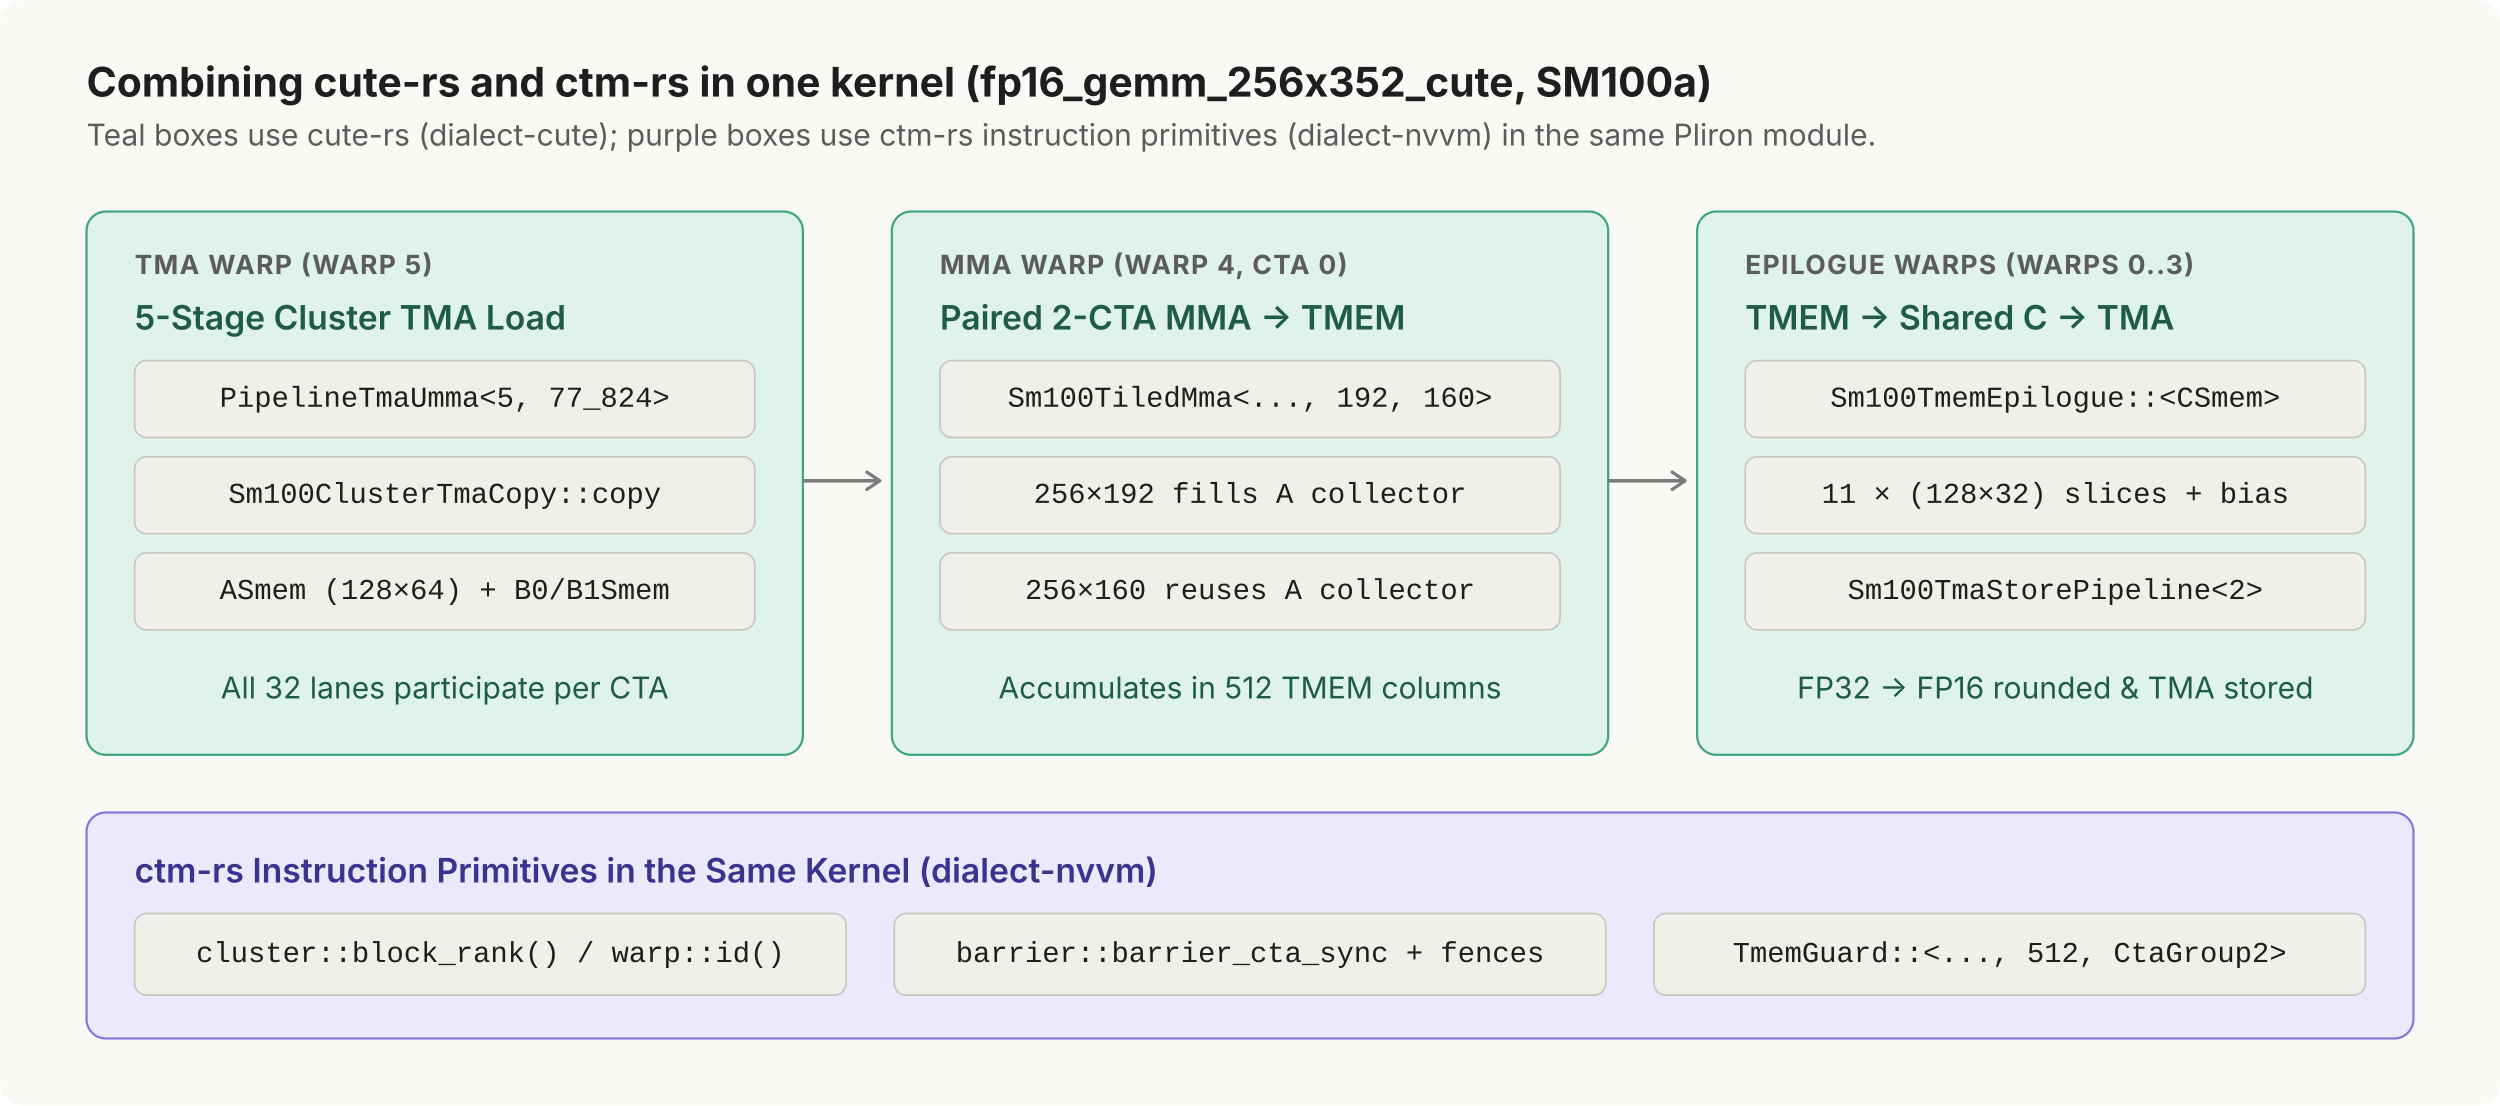
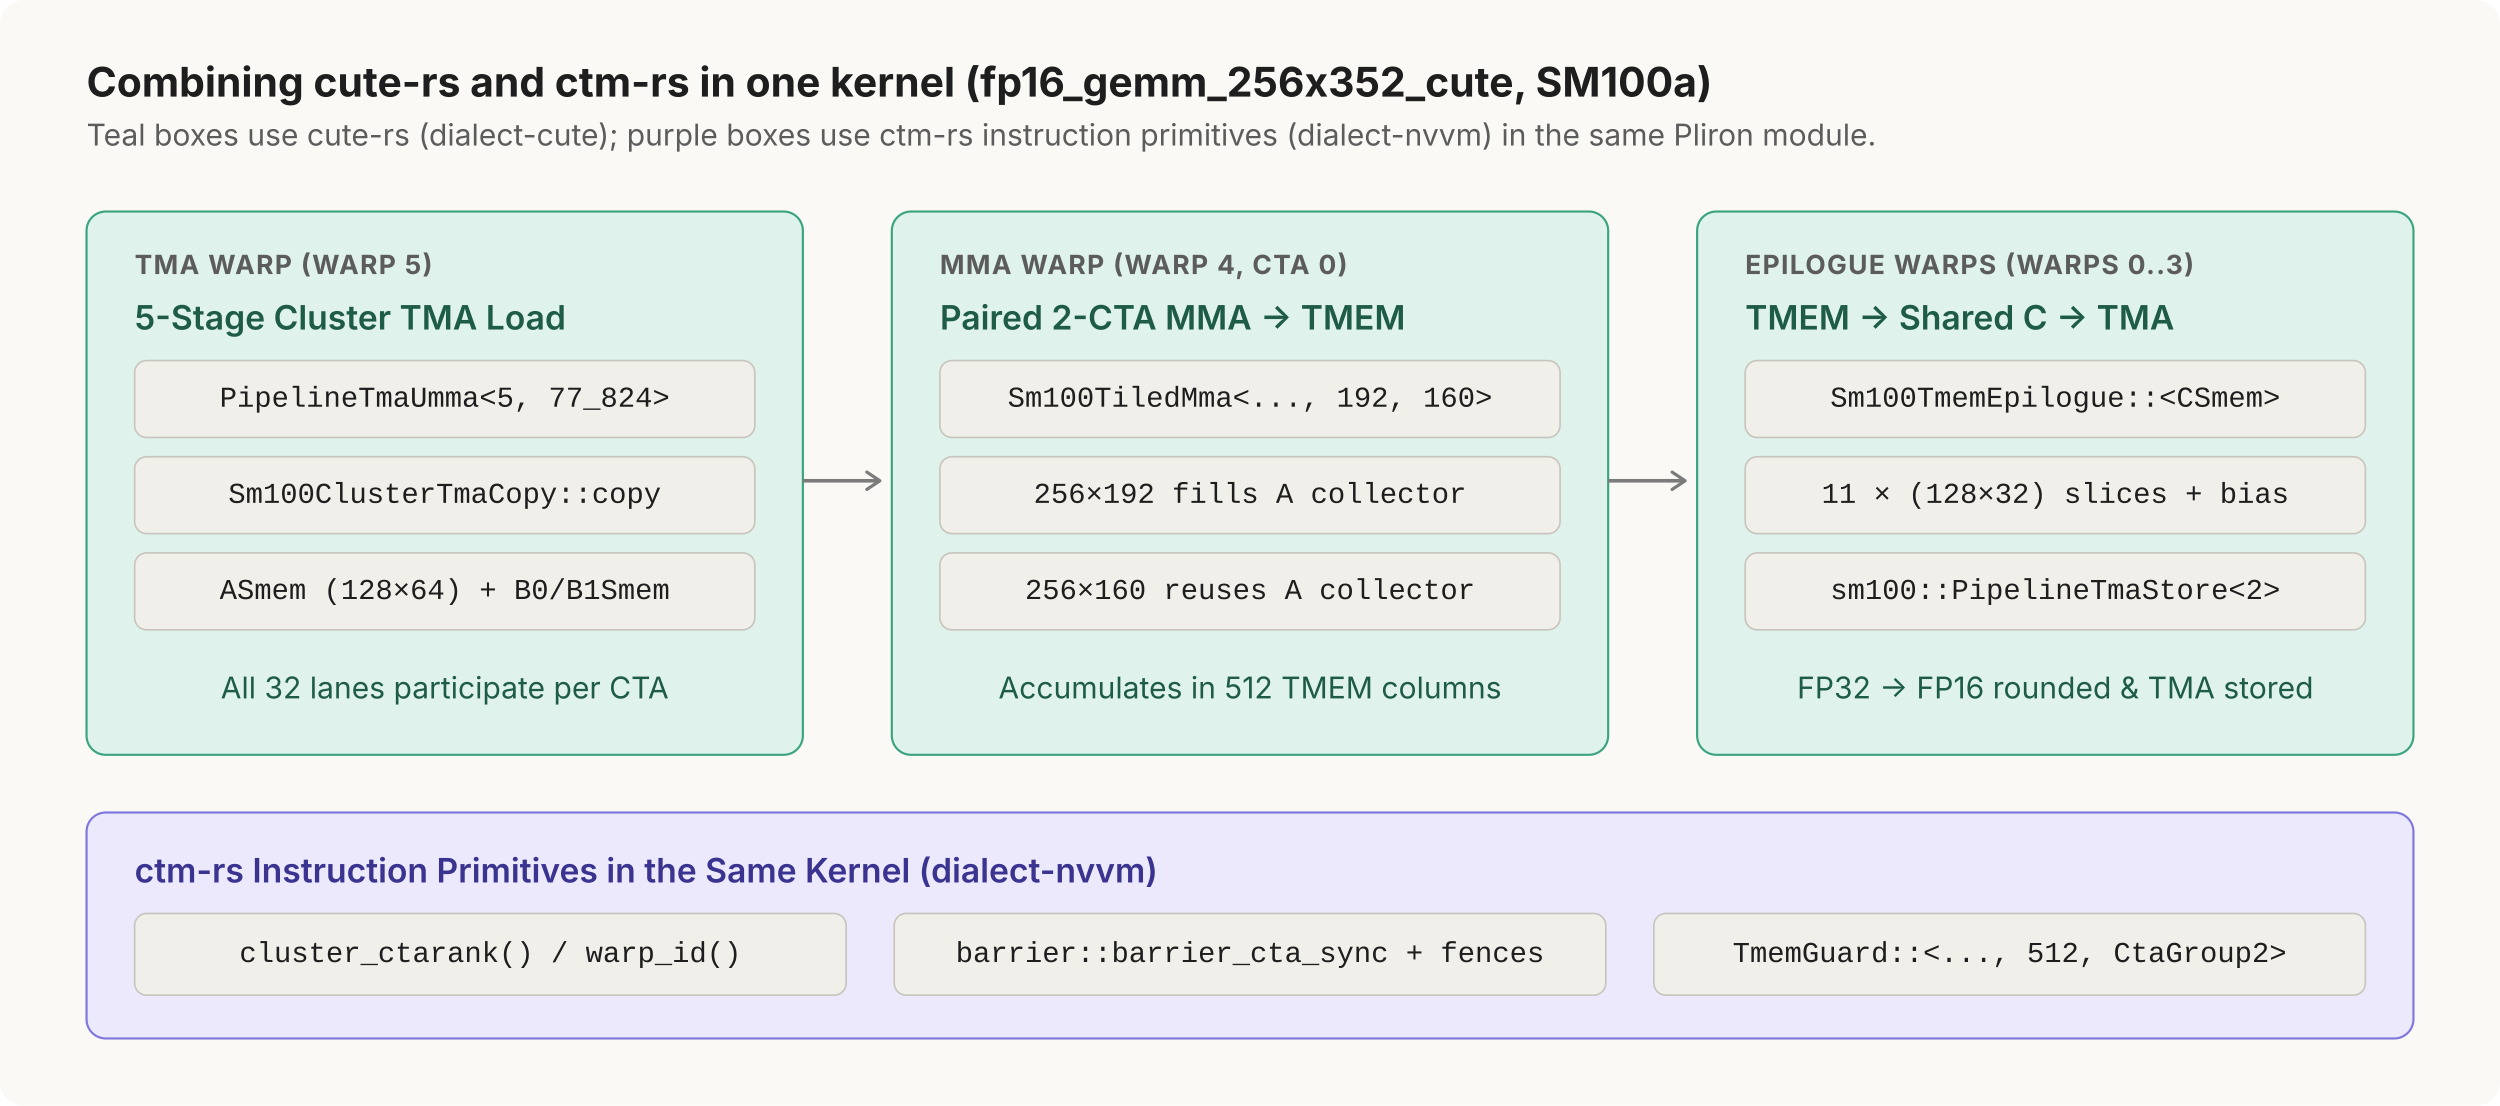
<svg xmlns="http://www.w3.org/2000/svg" class="cute-rs-preview" width="1040" height="460" viewBox="0 0 1040 460" role="img" font-family="-apple-system, BlinkMacSystemFont, 'Segoe UI', Inter, Roboto, Helvetica, Arial, sans-serif">
  <style>.cute-rs-preview text { dominant-baseline:central; text-anchor:middle } .cute-rs-preview .l { text-anchor:start } .cute-rs-preview .bg { fill:#faf9f5 } .cute-rs-preview .title { font-size:17px; font-weight:700; fill:#1e1e1e } .cute-rs-preview .sec { font-size:11px; font-weight:700; letter-spacing:0.05em; fill:#5c5c5c } .cute-rs-preview .th { font-size:14px; font-weight:600; fill:#1e1e1e } .cute-rs-preview .ts { font-size:12.5px; fill:#5c5c5c } .cute-rs-preview .tm { font-family:'SFMono-Regular', Consolas, 'Liberation Mono', Menlo, monospace; font-size:12px; font-weight:500 } .cute-rs-preview .k-box { fill:#f1efe9; stroke:#c8c5be } .cute-rs-preview .tx-box { fill:#1e1e1e } .cute-rs-preview .k-purple { fill:#ebe9fb; stroke:#7f77dd } .cute-rs-preview .tx-purple { fill:#3a3490 } .cute-rs-preview .k-teal { fill:#dff3ec; stroke:#3aa47f } .cute-rs-preview .tx-teal { fill:#1f5c47 } .cute-rs-preview .k-amber { fill:#fdeed3; stroke:#ef9f27 } .cute-rs-preview .tx-amber { fill:#6b4100 } .cute-rs-preview .dash { fill:none; stroke:#b8b4ac; stroke-dasharray:5 4 } .cute-rs-preview .arr { fill:none; stroke:#7b7b7b; stroke-width:1.5 } .cute-rs-preview .arrhead { fill:none; stroke:#7b7b7b; stroke-width:1.5; stroke-linecap:round; stroke-linejoin:round } @media (prefers-color-scheme: dark) { .cute-rs-preview .bg { fill:#161618 } .cute-rs-preview .title, .cute-rs-preview .th { fill:#f2f2f2 } .cute-rs-preview .sec { fill:#a3a3a3 } .cute-rs-preview .ts { fill:#b8b8b8 } .cute-rs-preview .k-box { fill:#242428; stroke:#4a4a50 } .cute-rs-preview .tx-box { fill:#f2f2f2 } .cute-rs-preview .dash { stroke:#55555c } .cute-rs-preview .arr, .cute-rs-preview .arrhead { stroke:#a3a3a3 } .cute-rs-preview .k-purple { fill:#3a3490; stroke:#9a93ea } .cute-rs-preview .tx-purple { fill:#e9e7fb } .cute-rs-preview .k-teal { fill:#1f5c47; stroke:#5fc6a0 } .cute-rs-preview .tx-teal { fill:#dff3ec } .cute-rs-preview .k-amber { fill:#6b4100; stroke:#f3b65a } .cute-rs-preview .tx-amber { fill:#fdeed3 } }</style>
  <defs>
    <marker id="arrow-sm100" viewBox="0 0 10 10" refX="8" refY="5" markerWidth="6" markerHeight="6" orient="auto-start-reverse">
      <path class="arrhead" d="M2 1L8 5L2 9" />
    </marker>
  </defs>
  <rect class="bg" width="1040" height="460" rx="10" />
  <text class="title l" x="36" y="34">Combining cute-rs and ctm-rs in one kernel (fp16_gemm_256x352_cute, SM100a)</text>
  <text class="ts l" x="36" y="56">Teal boxes use cute-rs (dialect-cute); purple boxes use ctm-rs instruction primitives (dialect-nvvm) in the same Pliron module.</text>
  <rect class="k-teal" x="36" y="88" width="298" height="226" rx="8" stroke-width="0.9" />
  <text class="sec l" x="56" y="110">TMA WARP (WARP 5)</text>
  <text class="th tx-teal l" x="56" y="132">5-Stage Cluster TMA Load</text>
  <rect class="k-box" x="56" y="150" width="258" height="32" rx="5" stroke-width="0.7" />
  <text class="tm tx-box" x="185" y="166">PipelineTmaUmma&lt;5, 77_824&gt;</text>
  <rect class="k-box" x="56" y="190" width="258" height="32" rx="5" stroke-width="0.7" />
  <text class="tm tx-box" x="185" y="206">Sm100ClusterTmaCopy::copy</text>
  <rect class="k-box" x="56" y="230" width="258" height="32" rx="5" stroke-width="0.7" />
  <text class="tm tx-box" x="185" y="246">ASmem (128×64) + B0/B1Smem</text>
  <text class="ts tx-teal" x="185" y="286">All 32 lanes participate per CTA</text>
  <line class="arr" x1="334" y1="200" x2="366" y2="200" marker-end="url(#arrow-sm100)" />
  <rect class="k-teal" x="371" y="88" width="298" height="226" rx="8" stroke-width="0.9" />
  <text class="sec l" x="391" y="110">MMA WARP (WARP 4, CTA 0)</text>
  <text class="th tx-teal l" x="391" y="132">Paired 2-CTA MMA → TMEM</text>
  <rect class="k-box" x="391" y="150" width="258" height="32" rx="5" stroke-width="0.7" />
  <text class="tm tx-box" x="520" y="166">Sm100TiledMma&lt;..., 192, 160&gt;</text>
  <rect class="k-box" x="391" y="190" width="258" height="32" rx="5" stroke-width="0.7" />
  <text class="tm tx-box" x="520" y="206">256×192 fills A collector</text>
  <rect class="k-box" x="391" y="230" width="258" height="32" rx="5" stroke-width="0.7" />
  <text class="tm tx-box" x="520" y="246">256×160 reuses A collector</text>
  <text class="ts tx-teal" x="520" y="286">Accumulates in 512 TMEM columns</text>
  <line class="arr" x1="669" y1="200" x2="701" y2="200" marker-end="url(#arrow-sm100)" />
  <rect class="k-teal" x="706" y="88" width="298" height="226" rx="8" stroke-width="0.9" />
  <text class="sec l" x="726" y="110">EPILOGUE WARPS (WARPS 0..3)</text>
  <text class="th tx-teal l" x="726" y="132">TMEM → Shared C → TMA</text>
  <rect class="k-box" x="726" y="150" width="258" height="32" rx="5" stroke-width="0.7" />
  <text class="tm tx-box" x="855" y="166">Sm100TmemEpilogue::&lt;CSmem&gt;</text>
  <rect class="k-box" x="726" y="190" width="258" height="32" rx="5" stroke-width="0.7" />
  <text class="tm tx-box" x="855" y="206">11 × (128×32) slices + bias</text>
  <rect class="k-box" x="726" y="230" width="258" height="32" rx="5" stroke-width="0.7" />
-   <text class="tm tx-box" x="855" y="246">Sm100TmaStorePipeline&lt;2&gt;</text>
+   <text class="tm tx-box" x="855" y="246">sm100::PipelineTmaStore&lt;2&gt;</text>
  <text class="ts tx-teal" x="855" y="286">FP32 → FP16 rounded &amp; TMA stored</text>
  <rect class="k-purple" x="36" y="338" width="968" height="94" rx="8" stroke-width="0.9" />
  <text class="th tx-purple l" x="56" y="362">ctm-rs Instruction Primitives in the Same Kernel (dialect-nvvm)</text>
  <rect class="k-box" x="56" y="380" width="296" height="34" rx="5" stroke-width="0.7" />
-   <text class="tm tx-box" x="204" y="397">cluster::block_rank() / warp::id()</text>
+   <text class="tm tx-box" x="204" y="397">cluster_ctarank() / warp_id()</text>
  <rect class="k-box" x="372" y="380" width="296" height="34" rx="5" stroke-width="0.7" />
  <text class="tm tx-box" x="520" y="397">barrier::barrier_cta_sync + fences</text>
  <rect class="k-box" x="688" y="380" width="296" height="34" rx="5" stroke-width="0.7" />
  <text class="tm tx-box" x="836" y="397">TmemGuard::&lt;..., 512, CtaGroup2&gt;</text>
</svg>
